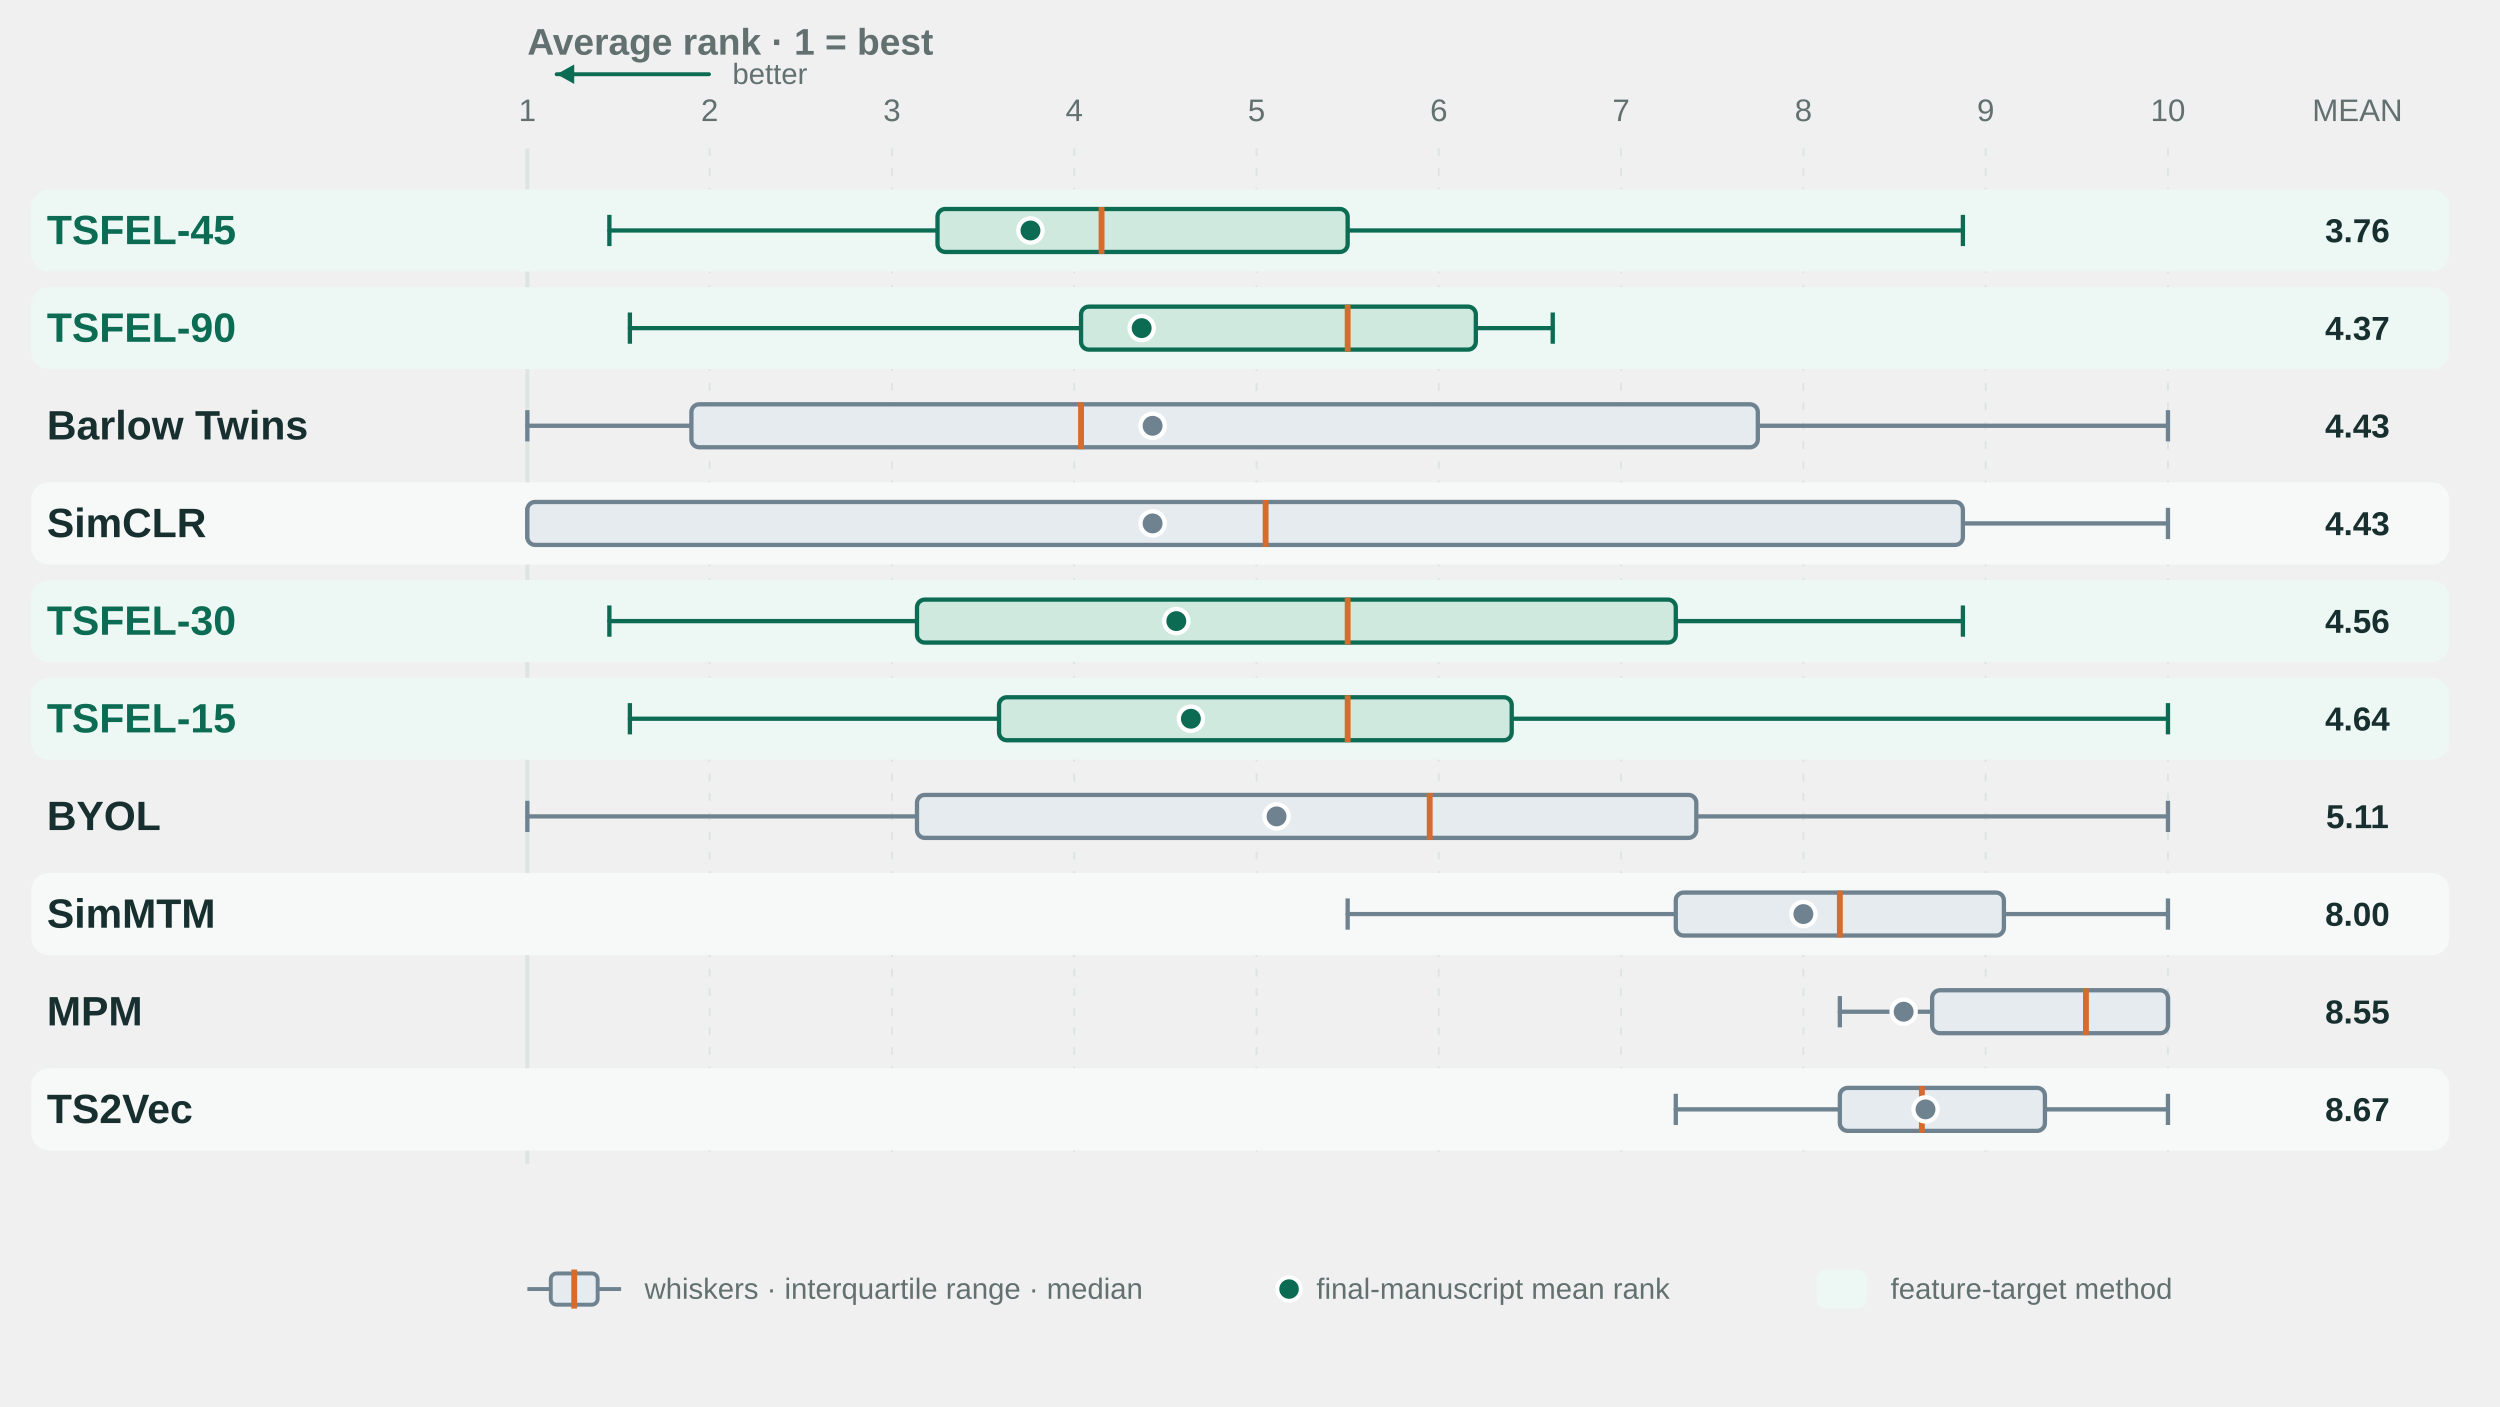
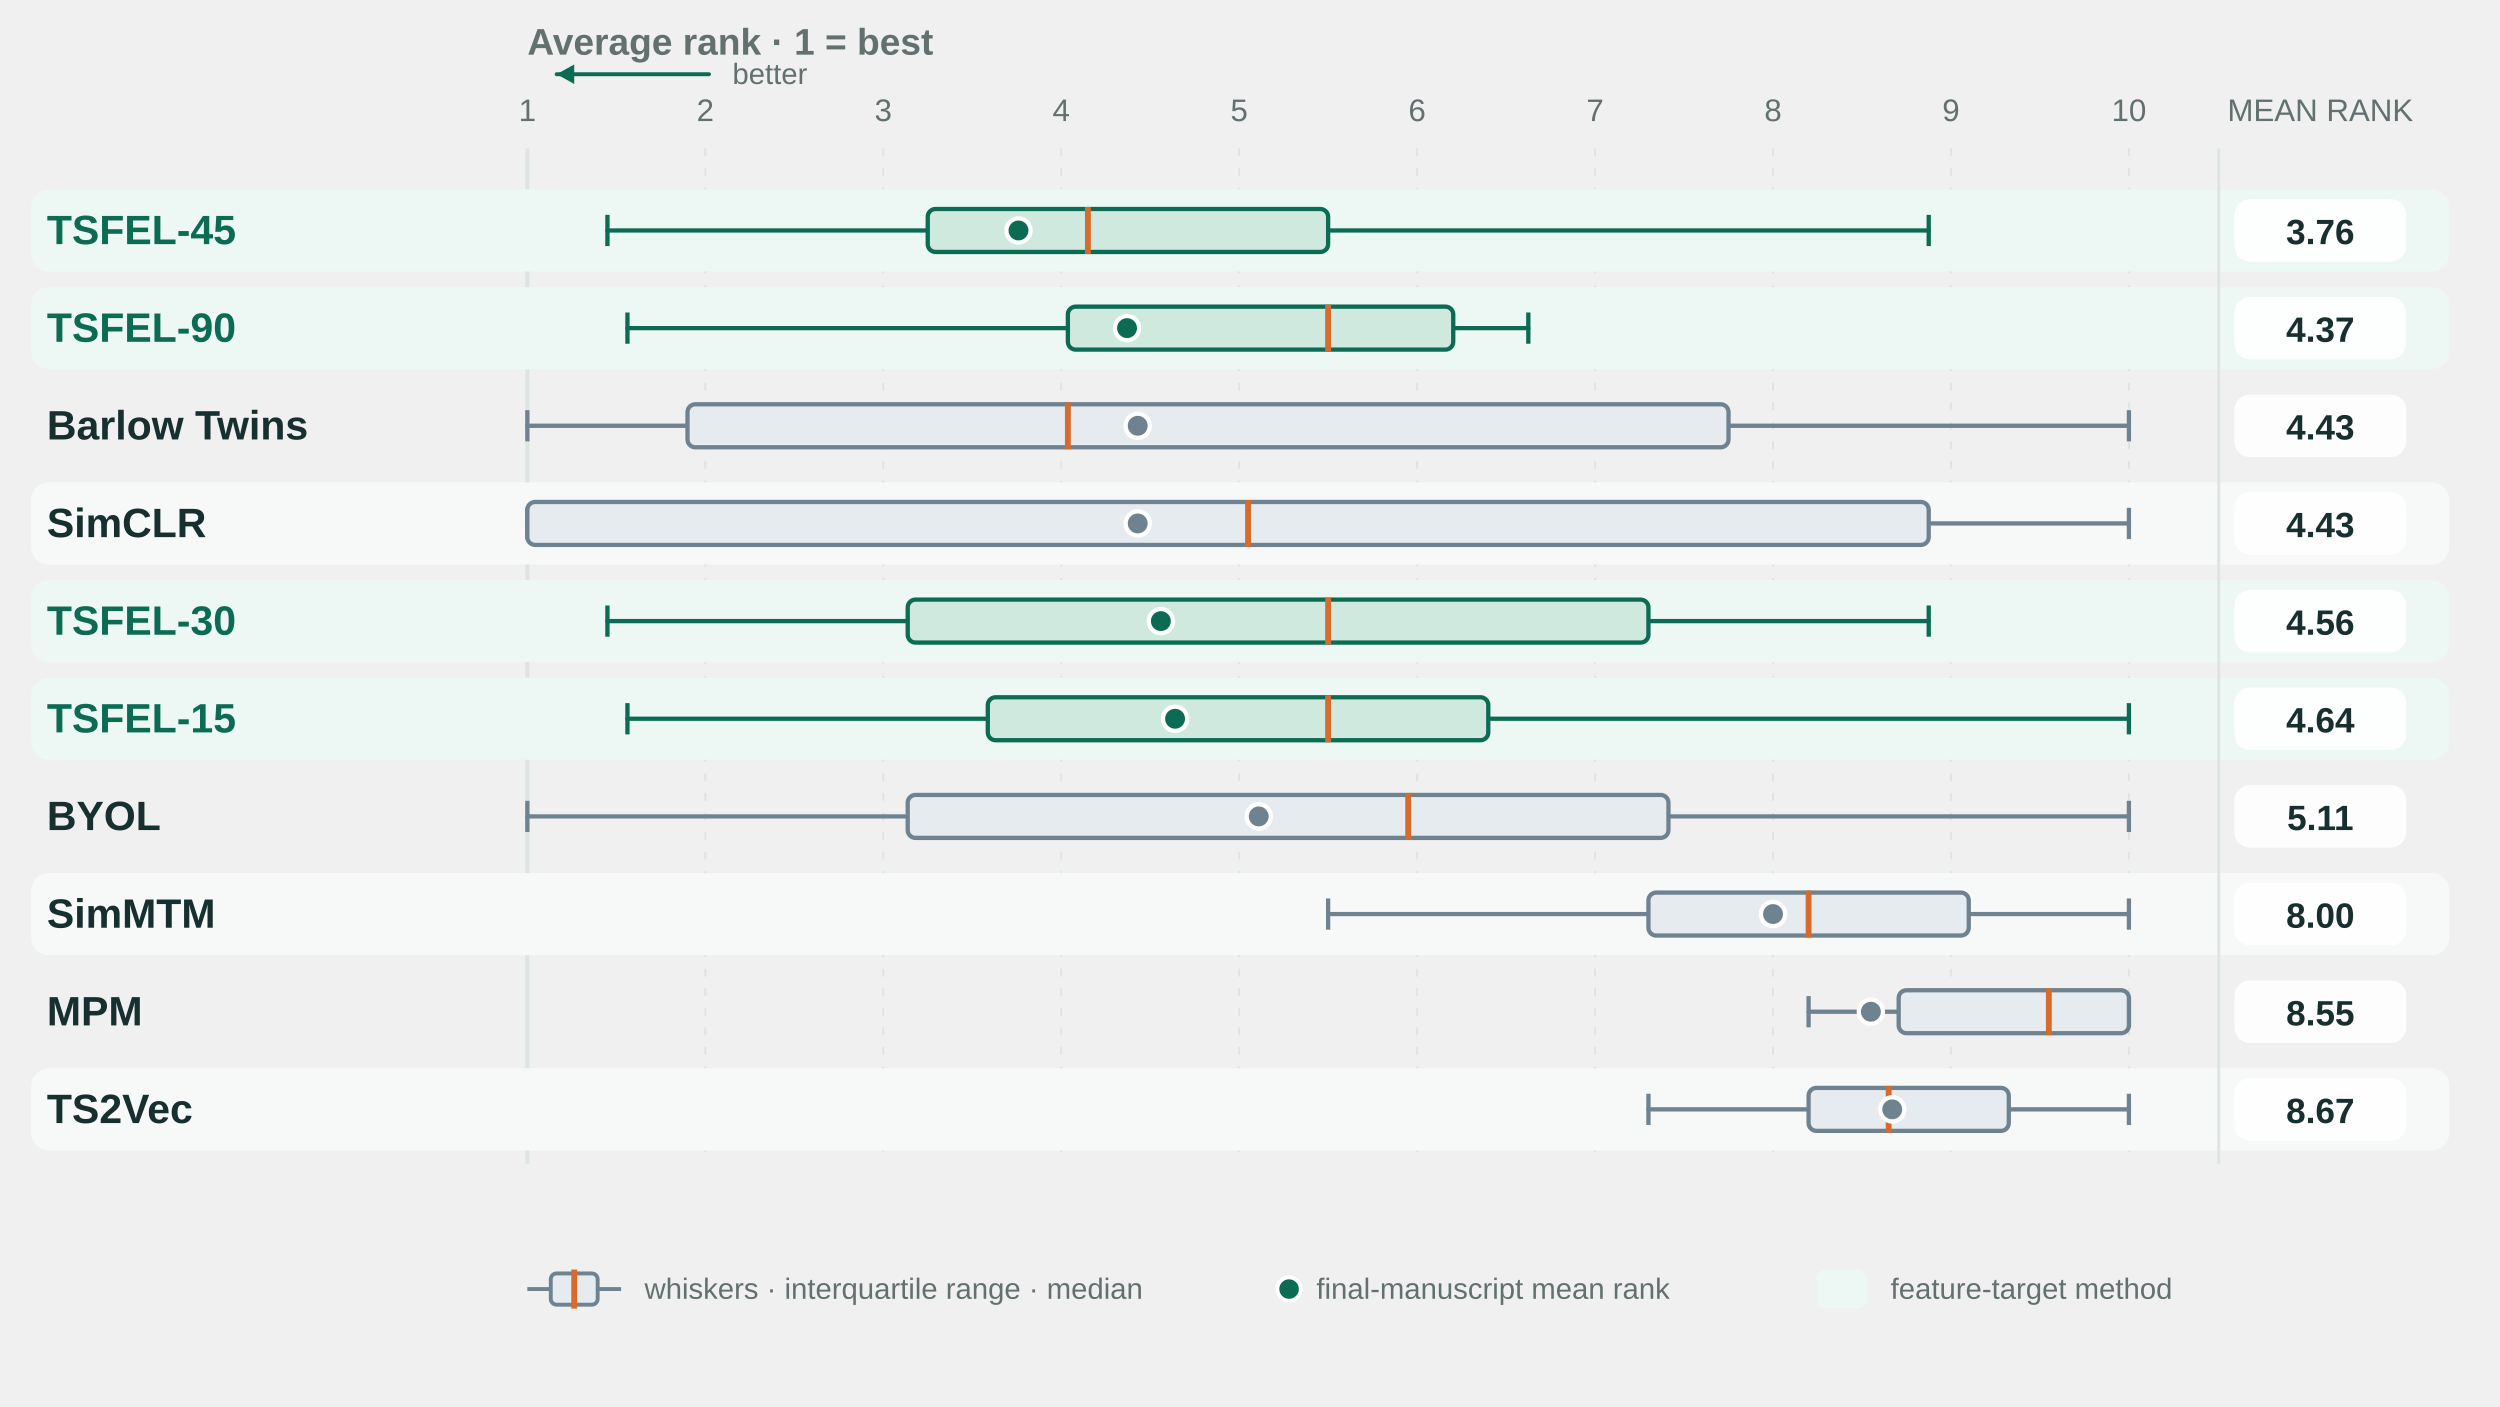
<svg xmlns="http://www.w3.org/2000/svg" width="1280" height="720" viewBox="0 0 1280 720" role="img" aria-label="HHAR rank distribution with final manuscript means">
  <style>
    text { font-family: 'Work Sans', 'Avenir Next', 'Helvetica Neue', Arial, sans-serif; fill: #17302F; }
    .axis { font-size: 16px; fill: #62716F; font-weight: 500; }
    .axis-label { font-size: 19px; fill: #62716F; font-weight: 600; }
    .method { font-size: 21px; font-weight: 650; }
    .method-feature { fill: #0B6B53; }
    .method-baseline { fill: #17302F; }
    .value { font-size: 17px; font-weight: 700; }
    .small { font-size: 15px; fill: #62716F; font-weight: 500; }
    .panel { font-size: 24px; font-weight: 700; }
    .row-label { font-size: 17px; font-weight: 700; letter-spacing: .06em; }
  </style>
+   <style>.rank-value { font-size: 18px; font-weight: 700; font-variant-numeric: tabular-nums; }</style>
  <g aria-label="rank axis">
    <text x="270" y="28" class="axis-label">Average rank · 1 = best</text>
    <path d="M 363 38 H 285" fill="none" stroke="#0B6B53" stroke-width="2" stroke-linecap="round" />
    <path d="M 285 38 l 9 -5 v 10 z" fill="#0B6B53" />
    <text x="375" y="43" class="small" fill="#0B6B53">better</text>
-     <text x="1207" y="62" text-anchor="middle" class="axis" font-weight="700">MEAN</text>
+     <text x="1188" y="62" text-anchor="middle" class="axis" font-weight="700">MEAN RANK</text>
    <line x1="270.00" y1="76" x2="270.00" y2="596" stroke="#DDE5E2" stroke-width="2" stroke-dasharray="0" />
    <text x="270.00" y="62" text-anchor="middle" class="axis">1</text>
-     <line x1="363.33" y1="76" x2="363.33" y2="596" stroke="#DDE5E2" stroke-width="1" stroke-dasharray="4 6" />
-     <text x="363.33" y="62" text-anchor="middle" class="axis">2</text>
-     <line x1="456.67" y1="76" x2="456.67" y2="596" stroke="#DDE5E2" stroke-width="1" stroke-dasharray="4 6" />
-     <text x="456.67" y="62" text-anchor="middle" class="axis">3</text>
-     <line x1="550.00" y1="76" x2="550.00" y2="596" stroke="#DDE5E2" stroke-width="1" stroke-dasharray="4 6" />
-     <text x="550.00" y="62" text-anchor="middle" class="axis">4</text>
-     <line x1="643.33" y1="76" x2="643.33" y2="596" stroke="#DDE5E2" stroke-width="1" stroke-dasharray="4 6" />
-     <text x="643.33" y="62" text-anchor="middle" class="axis">5</text>
-     <line x1="736.67" y1="76" x2="736.67" y2="596" stroke="#DDE5E2" stroke-width="1" stroke-dasharray="4 6" />
-     <text x="736.67" y="62" text-anchor="middle" class="axis">6</text>
-     <line x1="830.00" y1="76" x2="830.00" y2="596" stroke="#DDE5E2" stroke-width="1" stroke-dasharray="4 6" />
-     <text x="830.00" y="62" text-anchor="middle" class="axis">7</text>
-     <line x1="923.33" y1="76" x2="923.33" y2="596" stroke="#DDE5E2" stroke-width="1" stroke-dasharray="4 6" />
-     <text x="923.33" y="62" text-anchor="middle" class="axis">8</text>
-     <line x1="1016.67" y1="76" x2="1016.67" y2="596" stroke="#DDE5E2" stroke-width="1" stroke-dasharray="4 6" />
-     <text x="1016.67" y="62" text-anchor="middle" class="axis">9</text>
-     <line x1="1110.00" y1="76" x2="1110.00" y2="596" stroke="#DDE5E2" stroke-width="1" stroke-dasharray="4 6" />
-     <text x="1110.00" y="62" text-anchor="middle" class="axis">10</text>
+     <line x1="361.11" y1="76" x2="361.11" y2="596" stroke="#DDE5E2" stroke-width="1" stroke-dasharray="4 6" />
+     <text x="361.11" y="62" text-anchor="middle" class="axis">2</text>
+     <line x1="452.22" y1="76" x2="452.22" y2="596" stroke="#DDE5E2" stroke-width="1" stroke-dasharray="4 6" />
+     <text x="452.22" y="62" text-anchor="middle" class="axis">3</text>
+     <line x1="543.33" y1="76" x2="543.33" y2="596" stroke="#DDE5E2" stroke-width="1" stroke-dasharray="4 6" />
+     <text x="543.33" y="62" text-anchor="middle" class="axis">4</text>
+     <line x1="634.44" y1="76" x2="634.44" y2="596" stroke="#DDE5E2" stroke-width="1" stroke-dasharray="4 6" />
+     <text x="634.44" y="62" text-anchor="middle" class="axis">5</text>
+     <line x1="725.56" y1="76" x2="725.56" y2="596" stroke="#DDE5E2" stroke-width="1" stroke-dasharray="4 6" />
+     <text x="725.56" y="62" text-anchor="middle" class="axis">6</text>
+     <line x1="816.67" y1="76" x2="816.67" y2="596" stroke="#DDE5E2" stroke-width="1" stroke-dasharray="4 6" />
+     <text x="816.67" y="62" text-anchor="middle" class="axis">7</text>
+     <line x1="907.78" y1="76" x2="907.78" y2="596" stroke="#DDE5E2" stroke-width="1" stroke-dasharray="4 6" />
+     <text x="907.78" y="62" text-anchor="middle" class="axis">8</text>
+     <line x1="998.89" y1="76" x2="998.89" y2="596" stroke="#DDE5E2" stroke-width="1" stroke-dasharray="4 6" />
+     <text x="998.89" y="62" text-anchor="middle" class="axis">9</text>
+     <line x1="1090.00" y1="76" x2="1090.00" y2="596" stroke="#DDE5E2" stroke-width="1" stroke-dasharray="4 6" />
+     <text x="1090.00" y="62" text-anchor="middle" class="axis">10</text>
  </g>
  <rect x="16" y="97" width="1238" height="42" rx="9" fill="#EDF7F3" />
  <text x="24" y="125" class="method method-feature">TSFEL-45</text>
-   <line x1="312.00" y1="118" x2="1005.00" y2="118" stroke="#0B6B53" stroke-width="2.2" stroke-linecap="round" />
-   <line x1="312.00" y1="110" x2="312.00" y2="126" stroke="#0B6B53" stroke-width="2.2" />
-   <line x1="1005.00" y1="110" x2="1005.00" y2="126" stroke="#0B6B53" stroke-width="2.2" />
-   <rect x="480.00" y="107" width="210.00" height="22" rx="4" fill="#CFE9DF" stroke="#0B6B53" stroke-width="2.2" />
-   <line x1="564.00" y1="106" x2="564.00" y2="130" stroke="#D56B2D" stroke-width="3" />
-   <circle cx="527.60" cy="118" r="6.2" fill="#0B6B53" stroke="#FFFFFF" stroke-width="2.2" />
-   <text x="1207" y="124" text-anchor="middle" class="value" fill="#0B6B53">3.76</text>
+   <line x1="311.00" y1="118" x2="987.50" y2="118" stroke="#0B6B53" stroke-width="2.2" stroke-linecap="round" />
+   <line x1="311.00" y1="110" x2="311.00" y2="126" stroke="#0B6B53" stroke-width="2.2" />
+   <line x1="987.50" y1="110" x2="987.50" y2="126" stroke="#0B6B53" stroke-width="2.2" />
+   <rect x="475.00" y="107" width="205.00" height="22" rx="4" fill="#CFE9DF" stroke="#0B6B53" stroke-width="2.2" />
+   <line x1="557.00" y1="106" x2="557.00" y2="130" stroke="#D56B2D" stroke-width="3" />
+   <circle cx="521.47" cy="118" r="6.2" fill="#0B6B53" stroke="#FFFFFF" stroke-width="2.2" />
+   <rect x="1144" y="102" width="88" height="32" rx="8" fill="#FFFFFF" fill-opacity="0.88" />
+   <text x="1188" y="125" text-anchor="middle" class="rank-value" fill="#0B6B53">3.76</text>
  <rect x="16" y="147" width="1238" height="42" rx="9" fill="#EDF7F3" />
  <text x="24" y="175" class="method method-feature">TSFEL-90</text>
-   <line x1="322.50" y1="168" x2="795.00" y2="168" stroke="#0B6B53" stroke-width="2.2" stroke-linecap="round" />
-   <line x1="322.50" y1="160" x2="322.50" y2="176" stroke="#0B6B53" stroke-width="2.2" />
-   <line x1="795.00" y1="160" x2="795.00" y2="176" stroke="#0B6B53" stroke-width="2.2" />
-   <rect x="553.50" y="157" width="202.12" height="22" rx="4" fill="#CFE9DF" stroke="#0B6B53" stroke-width="2.2" />
-   <line x1="690.00" y1="156" x2="690.00" y2="180" stroke="#D56B2D" stroke-width="3" />
-   <circle cx="584.53" cy="168" r="6.2" fill="#0B6B53" stroke="#FFFFFF" stroke-width="2.2" />
-   <text x="1207" y="174" text-anchor="middle" class="value" fill="#0B6B53">4.37</text>
+   <line x1="321.25" y1="168" x2="782.50" y2="168" stroke="#0B6B53" stroke-width="2.2" stroke-linecap="round" />
+   <line x1="321.25" y1="160" x2="321.25" y2="176" stroke="#0B6B53" stroke-width="2.2" />
+   <line x1="782.50" y1="160" x2="782.50" y2="176" stroke="#0B6B53" stroke-width="2.2" />
+   <rect x="546.75" y="157" width="197.31" height="22" rx="4" fill="#CFE9DF" stroke="#0B6B53" stroke-width="2.2" />
+   <line x1="680.00" y1="156" x2="680.00" y2="180" stroke="#D56B2D" stroke-width="3" />
+   <circle cx="577.04" cy="168" r="6.2" fill="#0B6B53" stroke="#FFFFFF" stroke-width="2.2" />
+   <rect x="1144" y="152" width="88" height="32" rx="8" fill="#FFFFFF" fill-opacity="0.88" />
+   <text x="1188" y="175" text-anchor="middle" class="rank-value" fill="#0B6B53">4.37</text>
  <text x="24" y="225" class="method method-baseline">Barlow Twins</text>
-   <line x1="270.00" y1="218" x2="1110.00" y2="218" stroke="#6F8290" stroke-width="2.2" stroke-linecap="round" />
+   <line x1="270.00" y1="218" x2="1090.00" y2="218" stroke="#6F8290" stroke-width="2.2" stroke-linecap="round" />
  <line x1="270.00" y1="210" x2="270.00" y2="226" stroke="#6F8290" stroke-width="2.2" />
-   <line x1="1110.00" y1="210" x2="1110.00" y2="226" stroke="#6F8290" stroke-width="2.2" />
-   <rect x="354.00" y="207" width="546.00" height="22" rx="4" fill="#E6EBEF" stroke="#6F8290" stroke-width="2.2" />
-   <line x1="553.50" y1="206" x2="553.50" y2="230" stroke="#D56B2D" stroke-width="3" />
-   <circle cx="590.13" cy="218" r="6.2" fill="#6F8290" stroke="#FFFFFF" stroke-width="2.2" />
-   <text x="1207" y="224" text-anchor="middle" class="value" fill="#6F8290">4.43</text>
+   <line x1="1090.00" y1="210" x2="1090.00" y2="226" stroke="#6F8290" stroke-width="2.2" />
+   <rect x="352.00" y="207" width="533.00" height="22" rx="4" fill="#E6EBEF" stroke="#6F8290" stroke-width="2.2" />
+   <line x1="546.75" y1="206" x2="546.75" y2="230" stroke="#D56B2D" stroke-width="3" />
+   <circle cx="582.51" cy="218" r="6.2" fill="#6F8290" stroke="#FFFFFF" stroke-width="2.2" />
+   <rect x="1144" y="202" width="88" height="32" rx="8" fill="#FFFFFF" fill-opacity="0.88" />
+   <text x="1188" y="225" text-anchor="middle" class="rank-value" fill="#6F8290">4.43</text>
  <rect x="16" y="247" width="1238" height="42" rx="9" fill="#F7F9F8" />
  <text x="24" y="275" class="method method-baseline">SimCLR</text>
-   <line x1="270.00" y1="268" x2="1110.00" y2="268" stroke="#6F8290" stroke-width="2.2" stroke-linecap="round" />
+   <line x1="270.00" y1="268" x2="1090.00" y2="268" stroke="#6F8290" stroke-width="2.2" stroke-linecap="round" />
  <line x1="270.00" y1="260" x2="270.00" y2="276" stroke="#6F8290" stroke-width="2.2" />
-   <line x1="1110.00" y1="260" x2="1110.00" y2="276" stroke="#6F8290" stroke-width="2.2" />
-   <rect x="270.00" y="257" width="735.00" height="22" rx="4" fill="#E6EBEF" stroke="#6F8290" stroke-width="2.2" />
-   <line x1="648.00" y1="256" x2="648.00" y2="280" stroke="#D56B2D" stroke-width="3" />
-   <circle cx="590.13" cy="268" r="6.2" fill="#6F8290" stroke="#FFFFFF" stroke-width="2.2" />
-   <text x="1207" y="274" text-anchor="middle" class="value" fill="#6F8290">4.43</text>
+   <line x1="1090.00" y1="260" x2="1090.00" y2="276" stroke="#6F8290" stroke-width="2.2" />
+   <rect x="270.00" y="257" width="717.50" height="22" rx="4" fill="#E6EBEF" stroke="#6F8290" stroke-width="2.2" />
+   <line x1="639.00" y1="256" x2="639.00" y2="280" stroke="#D56B2D" stroke-width="3" />
+   <circle cx="582.51" cy="268" r="6.2" fill="#6F8290" stroke="#FFFFFF" stroke-width="2.2" />
+   <rect x="1144" y="252" width="88" height="32" rx="8" fill="#FFFFFF" fill-opacity="0.88" />
+   <text x="1188" y="275" text-anchor="middle" class="rank-value" fill="#6F8290">4.43</text>
  <rect x="16" y="297" width="1238" height="42" rx="9" fill="#EDF7F3" />
  <text x="24" y="325" class="method method-feature">TSFEL-30</text>
-   <line x1="312.00" y1="318" x2="1005.00" y2="318" stroke="#0B6B53" stroke-width="2.2" stroke-linecap="round" />
-   <line x1="312.00" y1="310" x2="312.00" y2="326" stroke="#0B6B53" stroke-width="2.2" />
-   <line x1="1005.00" y1="310" x2="1005.00" y2="326" stroke="#0B6B53" stroke-width="2.2" />
-   <rect x="469.50" y="307" width="388.50" height="22" rx="4" fill="#CFE9DF" stroke="#0B6B53" stroke-width="2.2" />
-   <line x1="690.00" y1="306" x2="690.00" y2="330" stroke="#D56B2D" stroke-width="3" />
-   <circle cx="602.27" cy="318" r="6.2" fill="#0B6B53" stroke="#FFFFFF" stroke-width="2.2" />
-   <text x="1207" y="324" text-anchor="middle" class="value" fill="#0B6B53">4.56</text>
+   <line x1="311.00" y1="318" x2="987.50" y2="318" stroke="#0B6B53" stroke-width="2.2" stroke-linecap="round" />
+   <line x1="311.00" y1="310" x2="311.00" y2="326" stroke="#0B6B53" stroke-width="2.2" />
+   <line x1="987.50" y1="310" x2="987.50" y2="326" stroke="#0B6B53" stroke-width="2.2" />
+   <rect x="464.75" y="307" width="379.25" height="22" rx="4" fill="#CFE9DF" stroke="#0B6B53" stroke-width="2.2" />
+   <line x1="680.00" y1="306" x2="680.00" y2="330" stroke="#D56B2D" stroke-width="3" />
+   <circle cx="594.36" cy="318" r="6.2" fill="#0B6B53" stroke="#FFFFFF" stroke-width="2.2" />
+   <rect x="1144" y="302" width="88" height="32" rx="8" fill="#FFFFFF" fill-opacity="0.88" />
+   <text x="1188" y="325" text-anchor="middle" class="rank-value" fill="#0B6B53">4.56</text>
  <rect x="16" y="347" width="1238" height="42" rx="9" fill="#EDF7F3" />
  <text x="24" y="375" class="method method-feature">TSFEL-15</text>
-   <line x1="322.50" y1="368" x2="1110.00" y2="368" stroke="#0B6B53" stroke-width="2.2" stroke-linecap="round" />
-   <line x1="322.50" y1="360" x2="322.50" y2="376" stroke="#0B6B53" stroke-width="2.2" />
-   <line x1="1110.00" y1="360" x2="1110.00" y2="376" stroke="#0B6B53" stroke-width="2.2" />
-   <rect x="511.50" y="357" width="262.50" height="22" rx="4" fill="#CFE9DF" stroke="#0B6B53" stroke-width="2.2" />
-   <line x1="690.00" y1="356" x2="690.00" y2="380" stroke="#D56B2D" stroke-width="3" />
-   <circle cx="609.73" cy="368" r="6.2" fill="#0B6B53" stroke="#FFFFFF" stroke-width="2.2" />
-   <text x="1207" y="374" text-anchor="middle" class="value" fill="#0B6B53">4.64</text>
+   <line x1="321.25" y1="368" x2="1090.00" y2="368" stroke="#0B6B53" stroke-width="2.2" stroke-linecap="round" />
+   <line x1="321.25" y1="360" x2="321.25" y2="376" stroke="#0B6B53" stroke-width="2.2" />
+   <line x1="1090.00" y1="360" x2="1090.00" y2="376" stroke="#0B6B53" stroke-width="2.2" />
+   <rect x="505.75" y="357" width="256.25" height="22" rx="4" fill="#CFE9DF" stroke="#0B6B53" stroke-width="2.2" />
+   <line x1="680.00" y1="356" x2="680.00" y2="380" stroke="#D56B2D" stroke-width="3" />
+   <circle cx="601.64" cy="368" r="6.2" fill="#0B6B53" stroke="#FFFFFF" stroke-width="2.2" />
+   <rect x="1144" y="352" width="88" height="32" rx="8" fill="#FFFFFF" fill-opacity="0.88" />
+   <text x="1188" y="375" text-anchor="middle" class="rank-value" fill="#0B6B53">4.64</text>
  <text x="24" y="425" class="method method-baseline">BYOL</text>
-   <line x1="270.00" y1="418" x2="1110.00" y2="418" stroke="#6F8290" stroke-width="2.2" stroke-linecap="round" />
+   <line x1="270.00" y1="418" x2="1090.00" y2="418" stroke="#6F8290" stroke-width="2.2" stroke-linecap="round" />
  <line x1="270.00" y1="410" x2="270.00" y2="426" stroke="#6F8290" stroke-width="2.2" />
-   <line x1="1110.00" y1="410" x2="1110.00" y2="426" stroke="#6F8290" stroke-width="2.2" />
-   <rect x="469.50" y="407" width="399.00" height="22" rx="4" fill="#E6EBEF" stroke="#6F8290" stroke-width="2.2" />
-   <line x1="732.00" y1="406" x2="732.00" y2="430" stroke="#D56B2D" stroke-width="3" />
-   <circle cx="653.60" cy="418" r="6.2" fill="#6F8290" stroke="#FFFFFF" stroke-width="2.2" />
-   <text x="1207" y="424" text-anchor="middle" class="value" fill="#6F8290">5.11</text>
+   <line x1="1090.00" y1="410" x2="1090.00" y2="426" stroke="#6F8290" stroke-width="2.2" />
+   <rect x="464.75" y="407" width="389.50" height="22" rx="4" fill="#E6EBEF" stroke="#6F8290" stroke-width="2.2" />
+   <line x1="721.00" y1="406" x2="721.00" y2="430" stroke="#D56B2D" stroke-width="3" />
+   <circle cx="644.47" cy="418" r="6.2" fill="#6F8290" stroke="#FFFFFF" stroke-width="2.2" />
+   <rect x="1144" y="402" width="88" height="32" rx="8" fill="#FFFFFF" fill-opacity="0.88" />
+   <text x="1188" y="425" text-anchor="middle" class="rank-value" fill="#6F8290">5.11</text>
  <rect x="16" y="447" width="1238" height="42" rx="9" fill="#F7F9F8" />
  <text x="24" y="475" class="method method-baseline">SimMTM</text>
-   <line x1="690.00" y1="468" x2="1110.00" y2="468" stroke="#6F8290" stroke-width="2.2" stroke-linecap="round" />
-   <line x1="690.00" y1="460" x2="690.00" y2="476" stroke="#6F8290" stroke-width="2.2" />
-   <line x1="1110.00" y1="460" x2="1110.00" y2="476" stroke="#6F8290" stroke-width="2.2" />
-   <rect x="858.00" y="457" width="168.00" height="22" rx="4" fill="#E6EBEF" stroke="#6F8290" stroke-width="2.2" />
-   <line x1="942.00" y1="456" x2="942.00" y2="480" stroke="#D56B2D" stroke-width="3" />
-   <circle cx="923.33" cy="468" r="6.2" fill="#6F8290" stroke="#FFFFFF" stroke-width="2.2" />
-   <text x="1207" y="474" text-anchor="middle" class="value" fill="#6F8290">8.00</text>
+   <line x1="680.00" y1="468" x2="1090.00" y2="468" stroke="#6F8290" stroke-width="2.2" stroke-linecap="round" />
+   <line x1="680.00" y1="460" x2="680.00" y2="476" stroke="#6F8290" stroke-width="2.2" />
+   <line x1="1090.00" y1="460" x2="1090.00" y2="476" stroke="#6F8290" stroke-width="2.2" />
+   <rect x="844.00" y="457" width="164.00" height="22" rx="4" fill="#E6EBEF" stroke="#6F8290" stroke-width="2.2" />
+   <line x1="926.00" y1="456" x2="926.00" y2="480" stroke="#D56B2D" stroke-width="3" />
+   <circle cx="907.78" cy="468" r="6.2" fill="#6F8290" stroke="#FFFFFF" stroke-width="2.2" />
+   <rect x="1144" y="452" width="88" height="32" rx="8" fill="#FFFFFF" fill-opacity="0.88" />
+   <text x="1188" y="475" text-anchor="middle" class="rank-value" fill="#6F8290">8.00</text>
  <text x="24" y="525" class="method method-baseline">MPM</text>
-   <line x1="942.00" y1="518" x2="1110.00" y2="518" stroke="#6F8290" stroke-width="2.2" stroke-linecap="round" />
-   <line x1="942.00" y1="510" x2="942.00" y2="526" stroke="#6F8290" stroke-width="2.2" />
-   <line x1="1110.00" y1="510" x2="1110.00" y2="526" stroke="#6F8290" stroke-width="2.2" />
-   <rect x="989.25" y="507" width="120.75" height="22" rx="4" fill="#E6EBEF" stroke="#6F8290" stroke-width="2.2" />
-   <line x1="1068.00" y1="506" x2="1068.00" y2="530" stroke="#D56B2D" stroke-width="3" />
-   <circle cx="974.67" cy="518" r="6.2" fill="#6F8290" stroke="#FFFFFF" stroke-width="2.2" />
-   <text x="1207" y="524" text-anchor="middle" class="value" fill="#6F8290">8.55</text>
+   <line x1="926.00" y1="518" x2="1090.00" y2="518" stroke="#6F8290" stroke-width="2.2" stroke-linecap="round" />
+   <line x1="926.00" y1="510" x2="926.00" y2="526" stroke="#6F8290" stroke-width="2.2" />
+   <line x1="1090.00" y1="510" x2="1090.00" y2="526" stroke="#6F8290" stroke-width="2.2" />
+   <rect x="972.12" y="507" width="117.88" height="22" rx="4" fill="#E6EBEF" stroke="#6F8290" stroke-width="2.2" />
+   <line x1="1049.00" y1="506" x2="1049.00" y2="530" stroke="#D56B2D" stroke-width="3" />
+   <circle cx="957.89" cy="518" r="6.2" fill="#6F8290" stroke="#FFFFFF" stroke-width="2.2" />
+   <rect x="1144" y="502" width="88" height="32" rx="8" fill="#FFFFFF" fill-opacity="0.88" />
+   <text x="1188" y="525" text-anchor="middle" class="rank-value" fill="#6F8290">8.55</text>
  <rect x="16" y="547" width="1238" height="42" rx="9" fill="#F7F9F8" />
  <text x="24" y="575" class="method method-baseline">TS2Vec</text>
-   <line x1="858.00" y1="568" x2="1110.00" y2="568" stroke="#6F8290" stroke-width="2.2" stroke-linecap="round" />
-   <line x1="858.00" y1="560" x2="858.00" y2="576" stroke="#6F8290" stroke-width="2.2" />
-   <line x1="1110.00" y1="560" x2="1110.00" y2="576" stroke="#6F8290" stroke-width="2.2" />
-   <rect x="942.00" y="557" width="105.00" height="22" rx="4" fill="#E6EBEF" stroke="#6F8290" stroke-width="2.2" />
-   <line x1="984.00" y1="556" x2="984.00" y2="580" stroke="#D56B2D" stroke-width="3" />
-   <circle cx="985.87" cy="568" r="6.2" fill="#6F8290" stroke="#FFFFFF" stroke-width="2.2" />
-   <text x="1207" y="574" text-anchor="middle" class="value" fill="#6F8290">8.67</text>
+   <line x1="844.00" y1="568" x2="1090.00" y2="568" stroke="#6F8290" stroke-width="2.2" stroke-linecap="round" />
+   <line x1="844.00" y1="560" x2="844.00" y2="576" stroke="#6F8290" stroke-width="2.2" />
+   <line x1="1090.00" y1="560" x2="1090.00" y2="576" stroke="#6F8290" stroke-width="2.2" />
+   <rect x="926.00" y="557" width="102.50" height="22" rx="4" fill="#E6EBEF" stroke="#6F8290" stroke-width="2.2" />
+   <line x1="967.00" y1="556" x2="967.00" y2="580" stroke="#D56B2D" stroke-width="3" />
+   <circle cx="968.82" cy="568" r="6.2" fill="#6F8290" stroke="#FFFFFF" stroke-width="2.2" />
+   <rect x="1144" y="552" width="88" height="32" rx="8" fill="#FFFFFF" fill-opacity="0.88" />
+   <text x="1188" y="575" text-anchor="middle" class="rank-value" fill="#6F8290">8.67</text>
+   <line x1="1136" y1="76" x2="1136" y2="596" stroke="#DDE5E2" stroke-width="1.5" />
  <g aria-label="visual key">
    <line x1="270" y1="660" x2="318" y2="660" stroke="#6F8290" stroke-width="2" />
    <rect x="282" y="652" width="24" height="16" rx="3" fill="#E6EBEF" stroke="#6F8290" stroke-width="2" />
    <line x1="294" y1="650" x2="294" y2="670" stroke="#D56B2D" stroke-width="3" />
    <text x="330" y="665" class="small">whiskers · interquartile range · median</text>
    <circle cx="660" cy="660" r="6" fill="#0B6B53" stroke="#FFFFFF" stroke-width="2" />
    <text x="674" y="665" class="small">final-manuscript mean rank</text>
    <rect x="930" y="650" width="26" height="20" rx="5" fill="#EDF7F3" />
    <text x="968" y="665" class="small">feature-target method</text>
  </g>
</svg>
